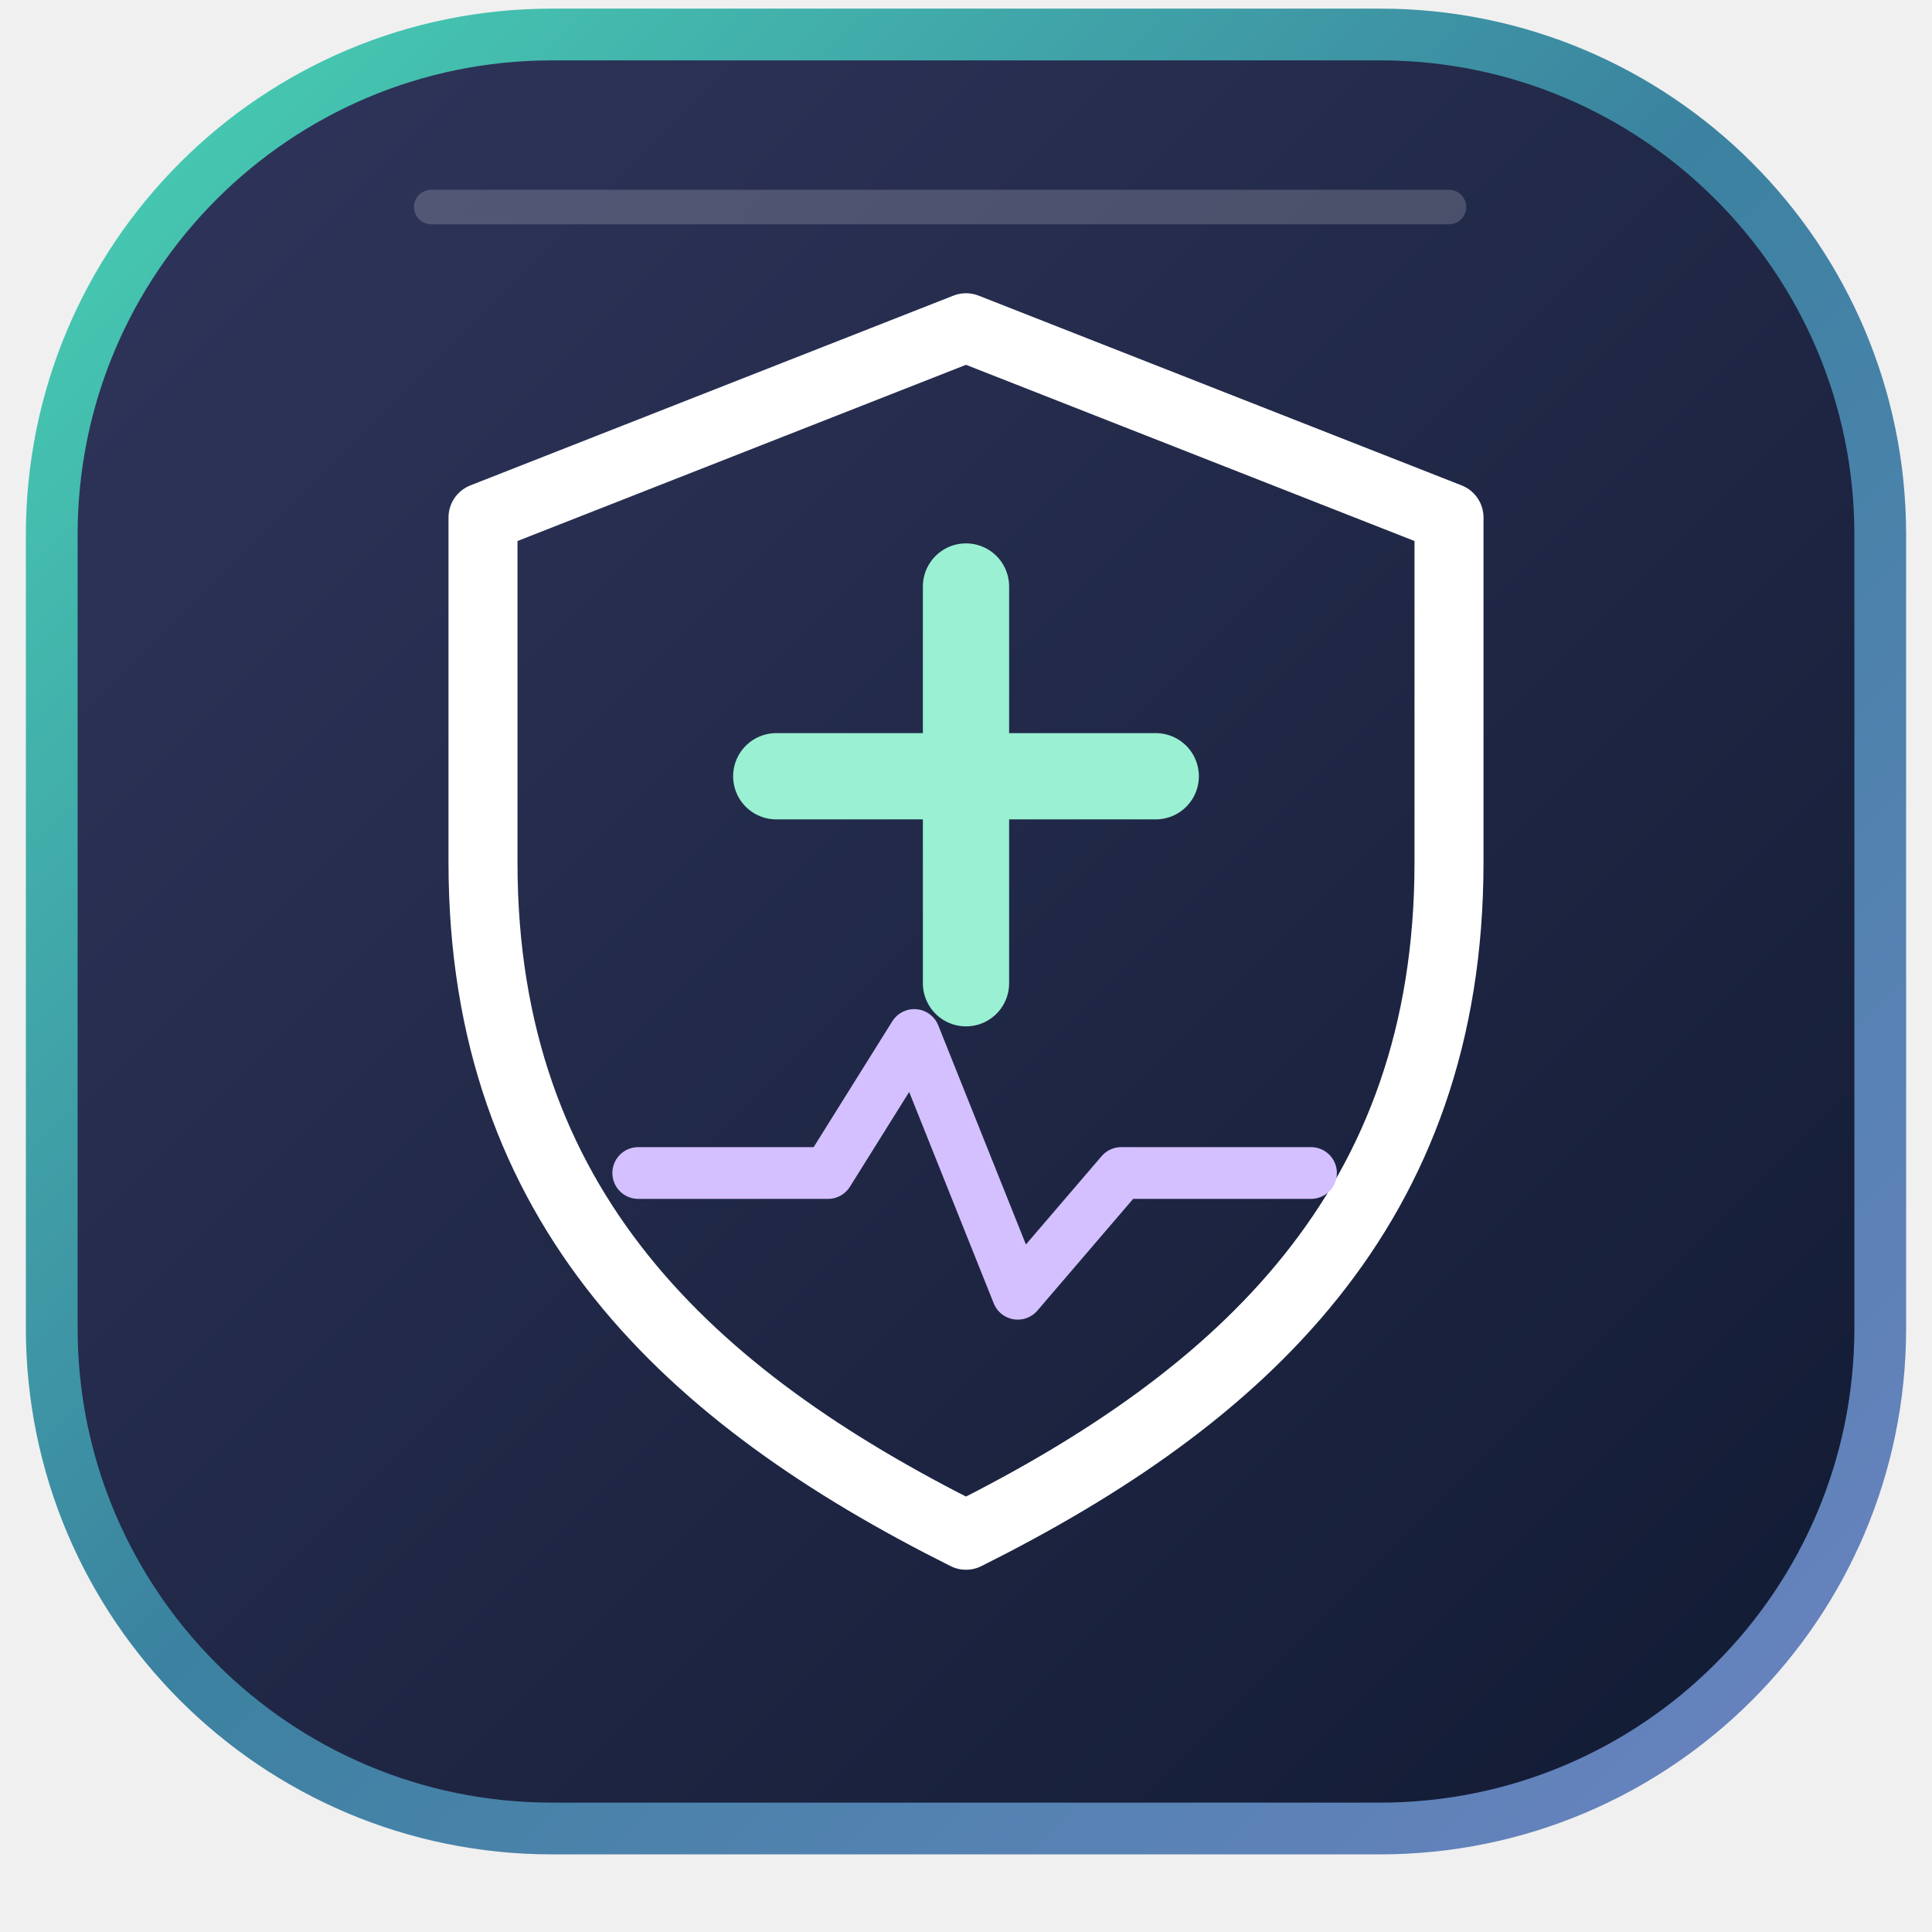
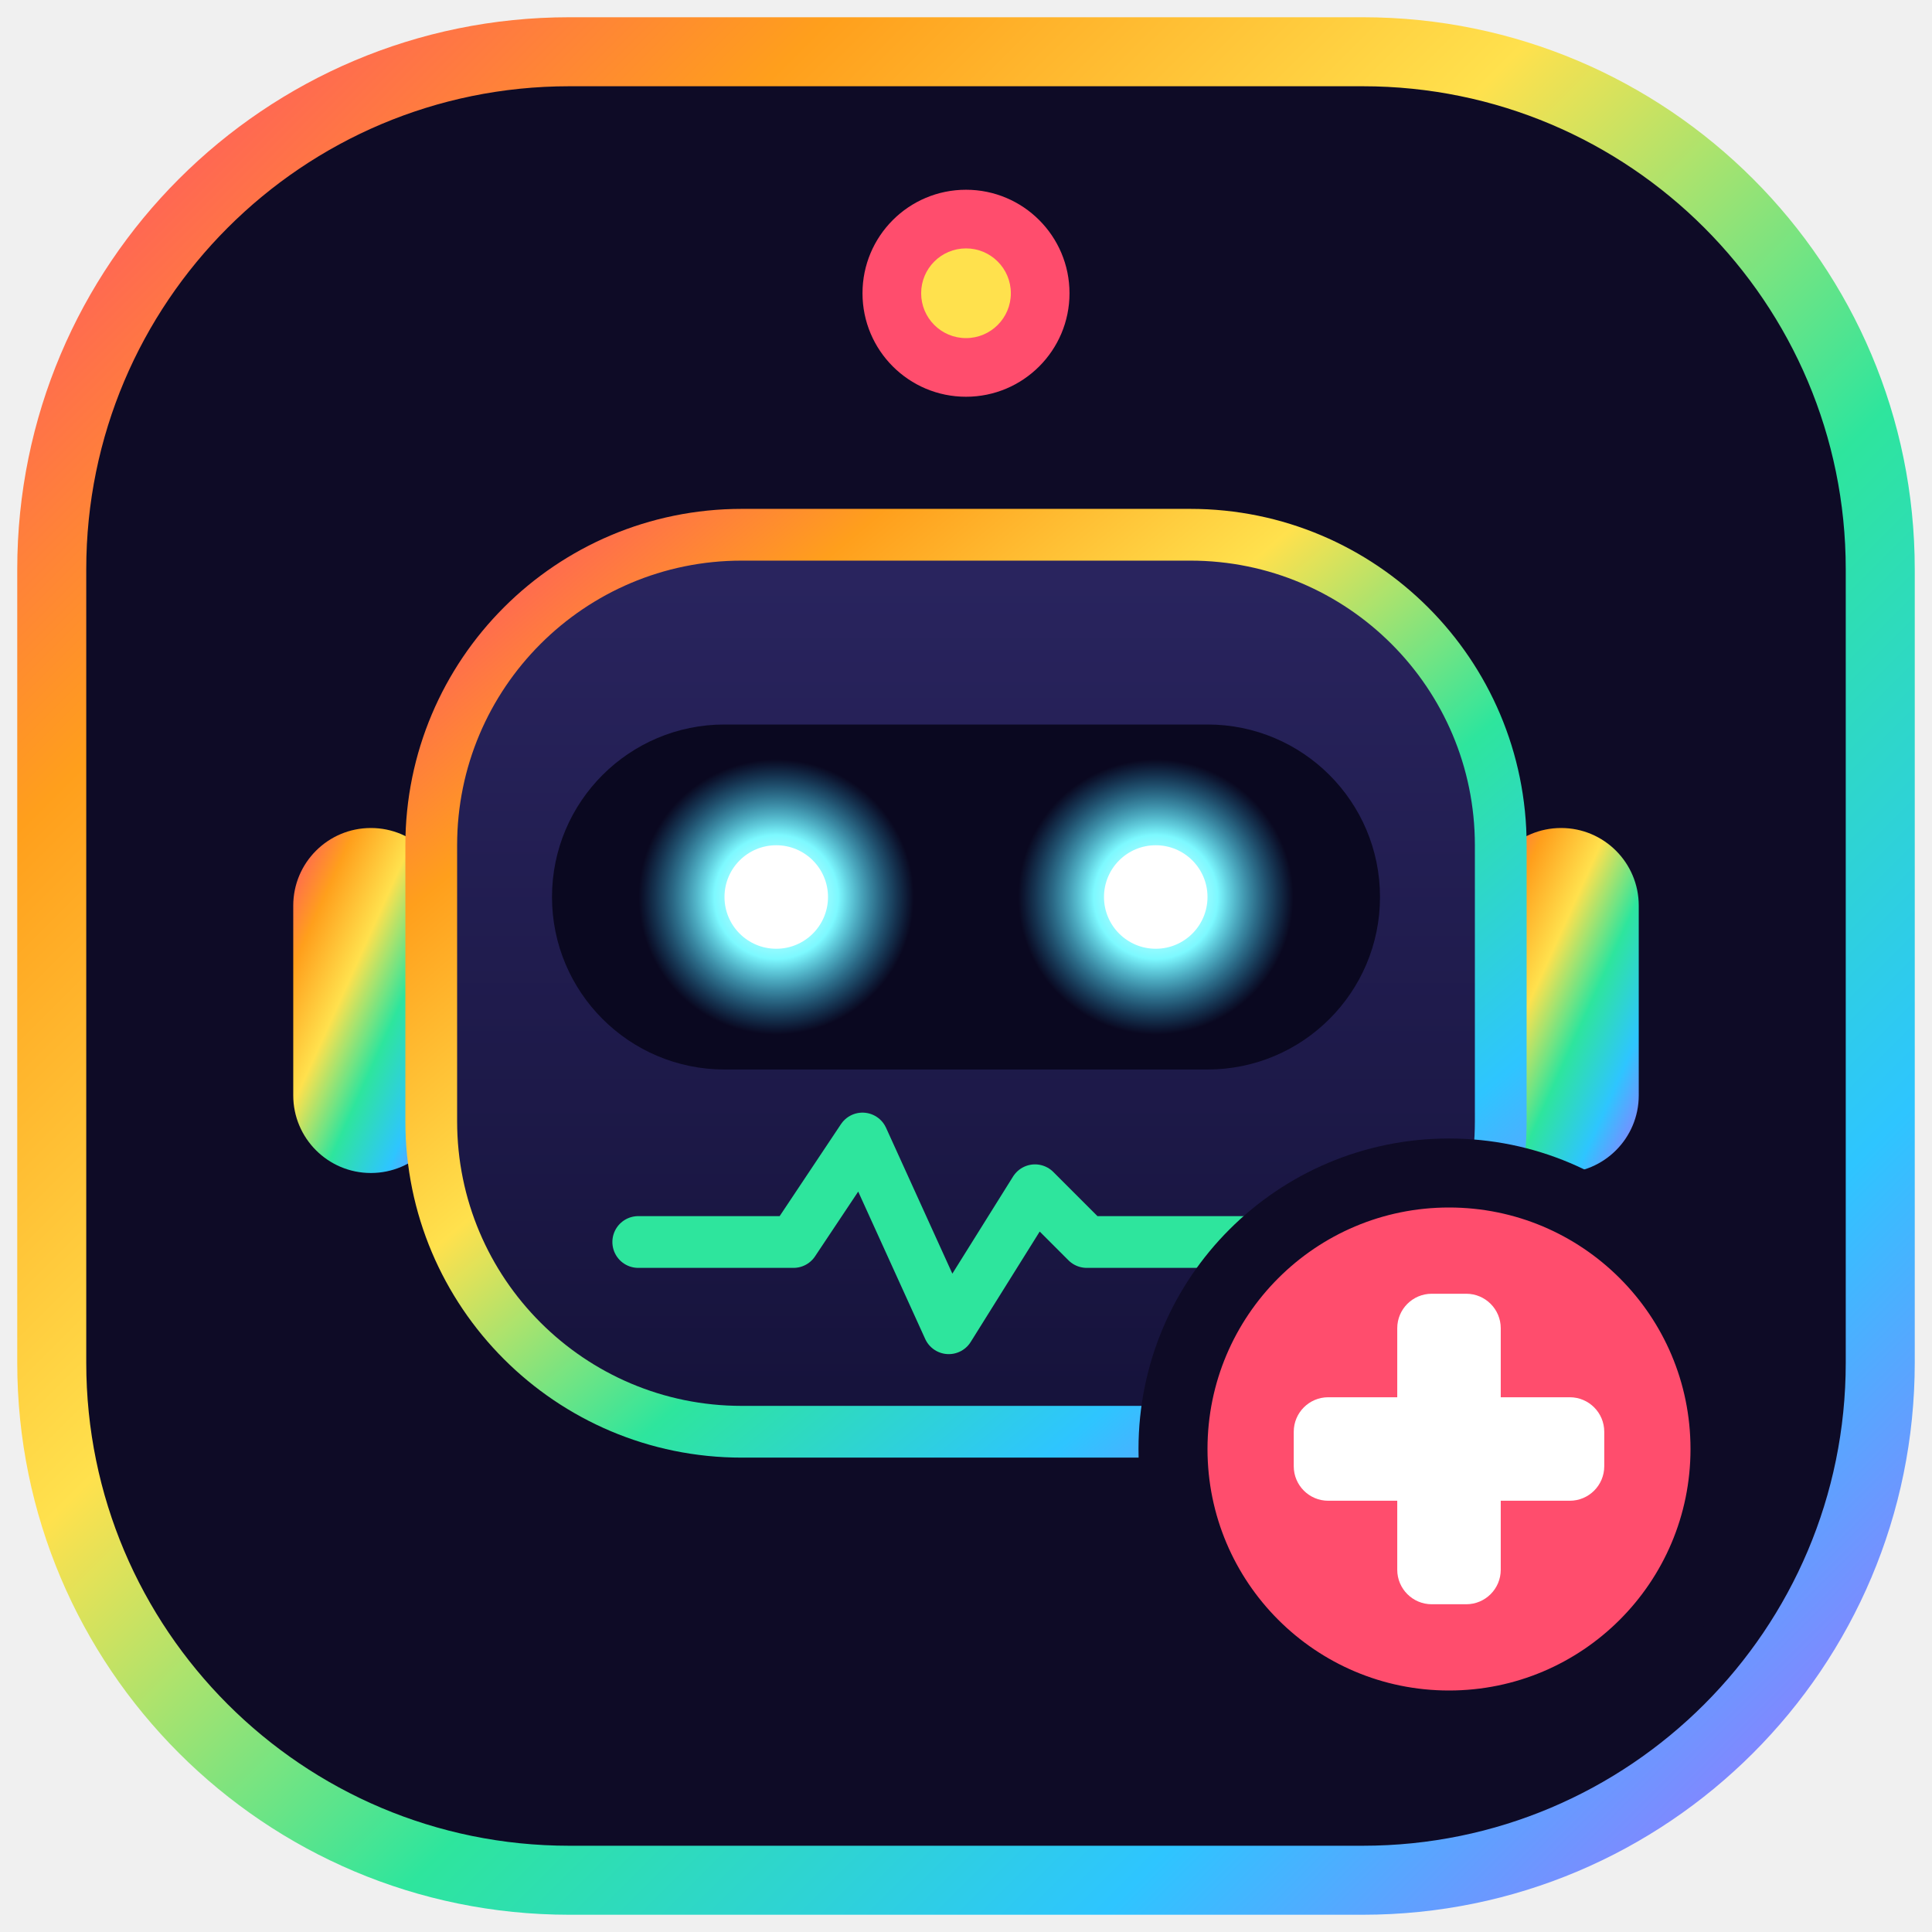
- <svg xmlns="http://www.w3.org/2000/svg" width="112" height="112" viewBox="0 0 112 112" role="img" aria-label="MediGuide AI logo">
+ <svg xmlns="http://www.w3.org/2000/svg" width="112" height="112" viewBox="0 0 112 112" role="img" aria-label="MediGuide AI agent logo">
  <defs>
-     <linearGradient id="g" x2="1" y2="1">
-       <stop stop-color="#47d2b3" />
-       <stop offset=".48" stop-color="#3b82a0" />
-       <stop offset="1" stop-color="#6c82c1" />
+     <linearGradient id="rb" x1="0" y1="0" x2="1" y2="1">
+       <stop offset="0" stop-color="#FF4D6D" />
+       <stop offset=".2" stop-color="#FF9F1C" />
+       <stop offset=".4" stop-color="#FFE14D" />
+       <stop offset=".6" stop-color="#2EE59D" />
+       <stop offset=".8" stop-color="#2EC5FF" />
+       <stop offset="1" stop-color="#A66CFF" />
    </linearGradient>
-     <linearGradient id="b" x2="1" y2="1">
-       <stop stop-color="#30365c" />
-       <stop offset="1" stop-color="#111a32" />
+     <linearGradient id="face" x1="0" y1="0" x2="0" y2="1">
+       <stop offset="0" stop-color="#2A2560" />
+       <stop offset="1" stop-color="#15123A" />
    </linearGradient>
+     <radialGradient id="eye" cx=".5" cy=".5" r=".5">
+       <stop offset="0" stop-color="#FFFFFF" />
+       <stop offset=".45" stop-color="#7DF9FF" />
+       <stop offset="1" stop-color="#2EC5FF" stop-opacity="0" />
+     </radialGradient>
  </defs>
-   <rect x="5" y="5" width="102" height="102" rx="29" fill="#060c20" />
-   <rect x="3" y="2" width="106" height="104" rx="29" fill="url(#b)" stroke="url(#g)" stroke-width="3" />
-   <path d="M25 12h59" stroke="#ffffff" stroke-opacity=".18" stroke-width="2" stroke-linecap="round" />
-   <path d="M56 19 84 30v20c0 20-12 31-28 39-16-8-28-19-28-39V30Z" fill="none" stroke="white" stroke-width="4" stroke-linejoin="round" />
-   <path d="M56 34v23M45 45h22" stroke="#99f0d2" stroke-width="5" stroke-linecap="round" />
-   <path d="M37 68h11l5-8 6 15 6-7h11" stroke="#d4c0ff" stroke-width="3" fill="none" stroke-linecap="round" stroke-linejoin="round" />
+   <rect x="3" y="3" width="106" height="106" rx="30" fill="#0E0B26" />
+   <rect x="3" y="3" width="106" height="106" rx="30" fill="none" stroke="url(#rb)" stroke-width="4" />
+   <line x1="56" y1="20" x2="56" y2="31" stroke="url(#rb)" stroke-width="4" stroke-linecap="round" />
+   <circle cx="56" cy="17" r="6" fill="#FF4D6D" />
+   <circle cx="56" cy="17" r="2.6" fill="#FFE14D" />
+   <rect x="17" y="48" width="9" height="20" rx="4.5" fill="url(#rb)" />
+   <rect x="86" y="48" width="9" height="20" rx="4.5" fill="url(#rb)" />
+   <rect x="25" y="31" width="62" height="52" rx="18" fill="url(#face)" stroke="url(#rb)" stroke-width="3" />
+   <rect x="32" y="42" width="48" height="20" rx="10" fill="#0A0820" />
+   <circle cx="45" cy="52" r="8" fill="url(#eye)" />
+   <circle cx="67" cy="52" r="8" fill="url(#eye)" />
+   <circle cx="45" cy="52" r="3" fill="#FFFFFF" />
+   <circle cx="67" cy="52" r="3" fill="#FFFFFF" />
+   <polyline points="37,72 46,72 50,66 55,77 60,69 63,72 75,72" fill="none" stroke="#2EE59D" stroke-width="3" stroke-linecap="round" stroke-linejoin="round" />
+   <circle cx="84" cy="84" r="16" fill="#FF4D6D" stroke="#0E0B26" stroke-width="4" />
+   <rect x="81" y="75" width="6" height="18" rx="2" fill="#FFFFFF" />
+   <rect x="75" y="81" width="18" height="6" rx="2" fill="#FFFFFF" />
</svg>
